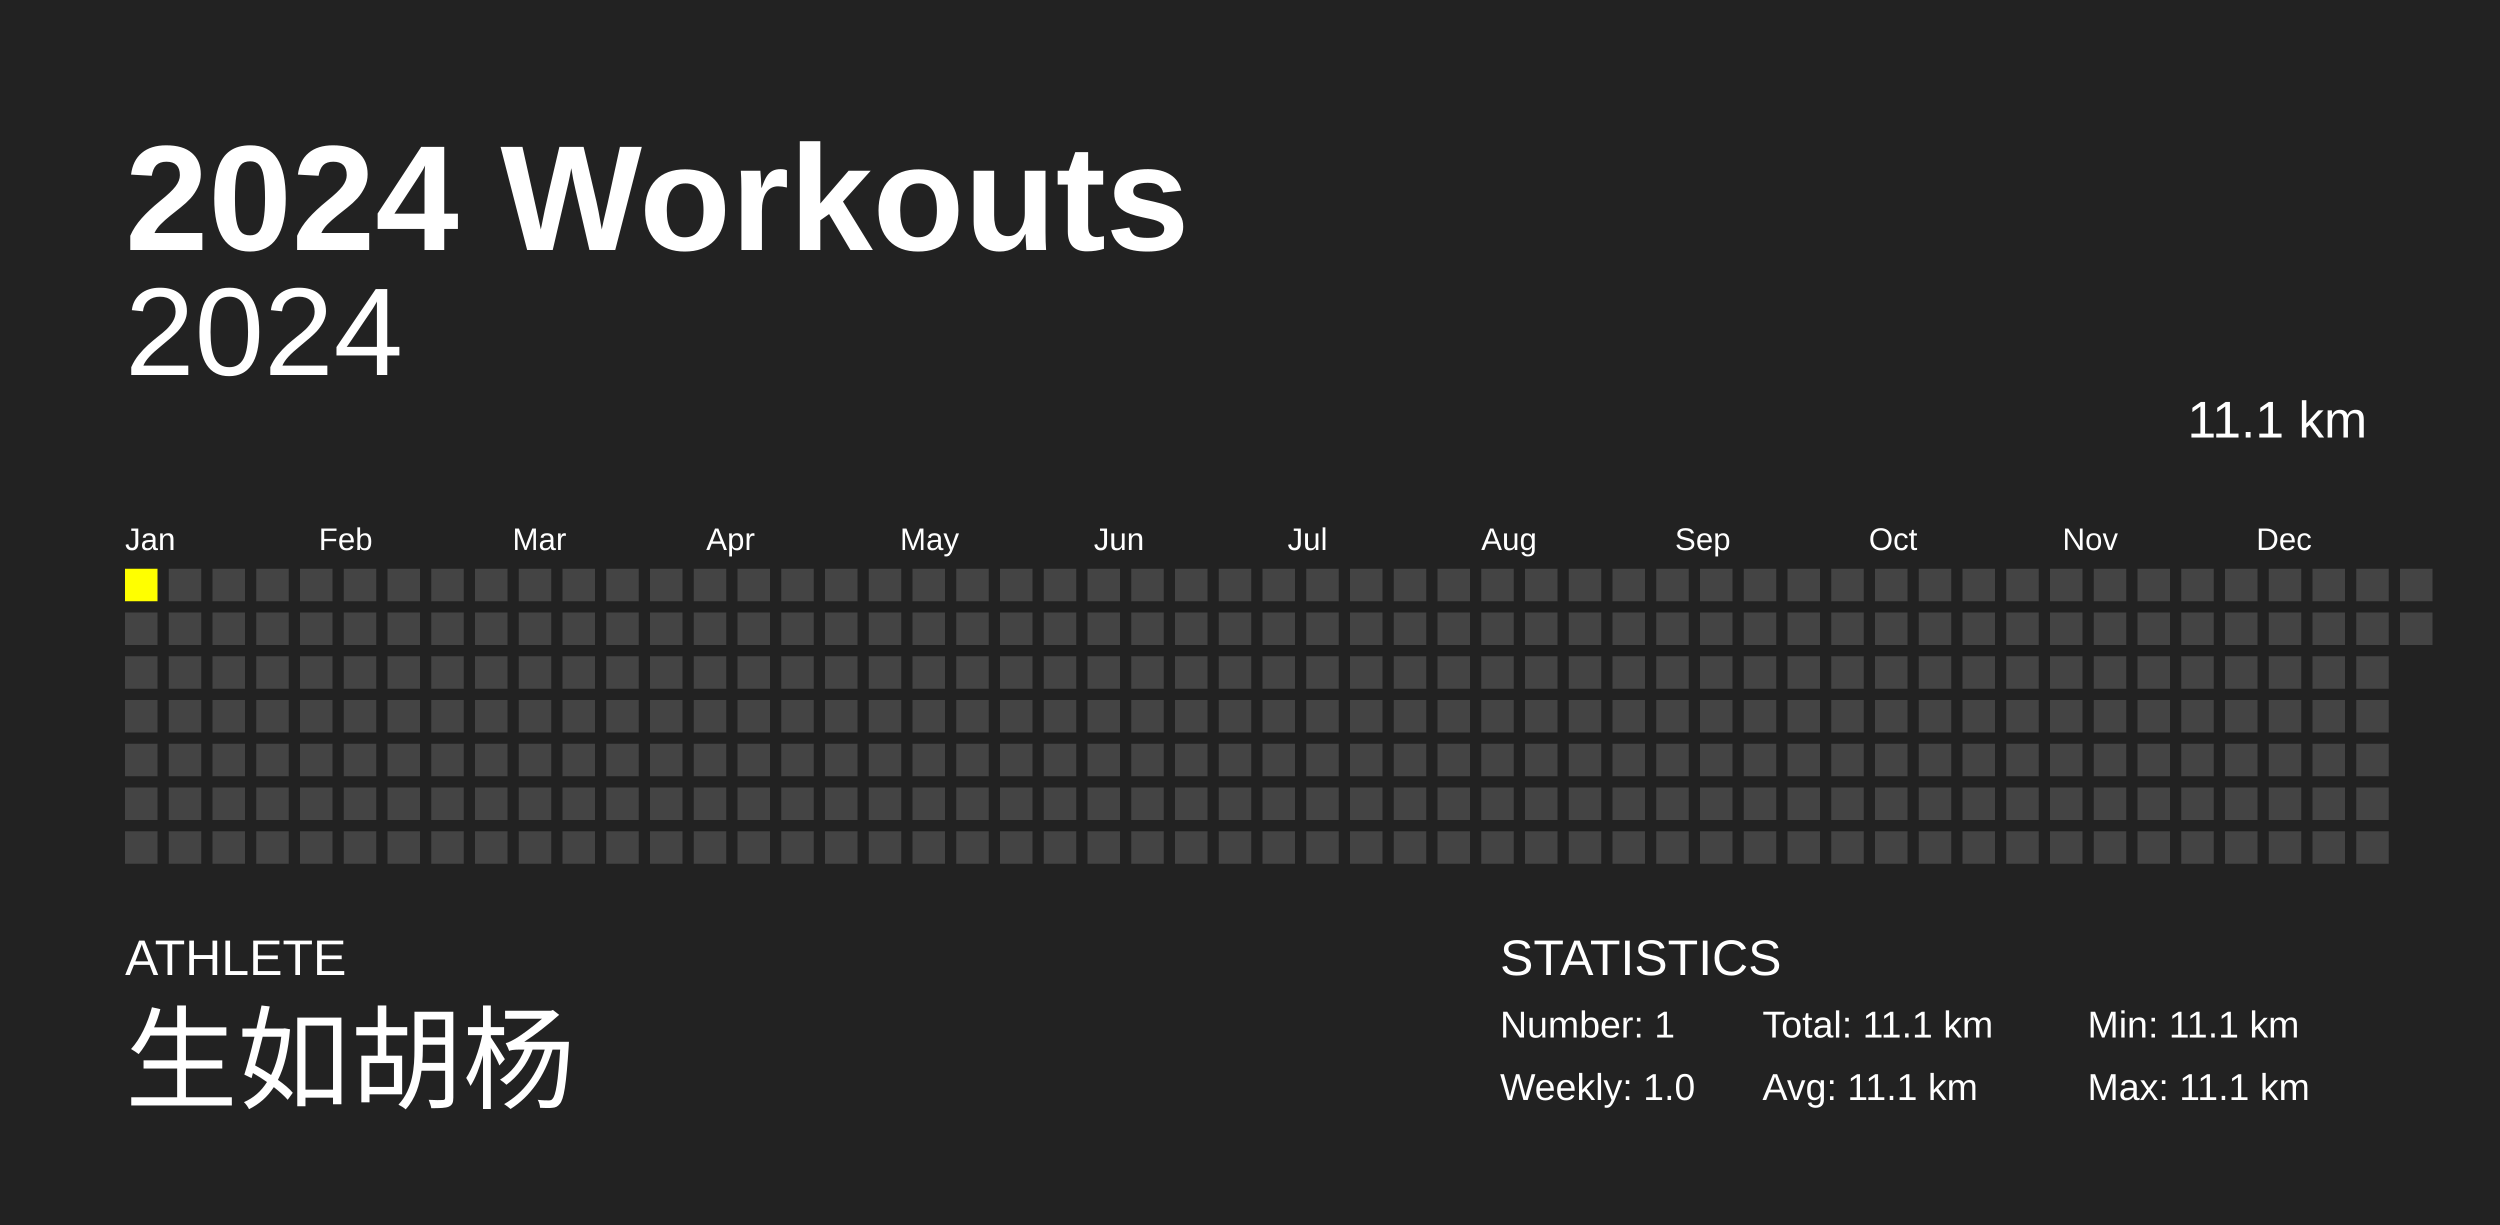
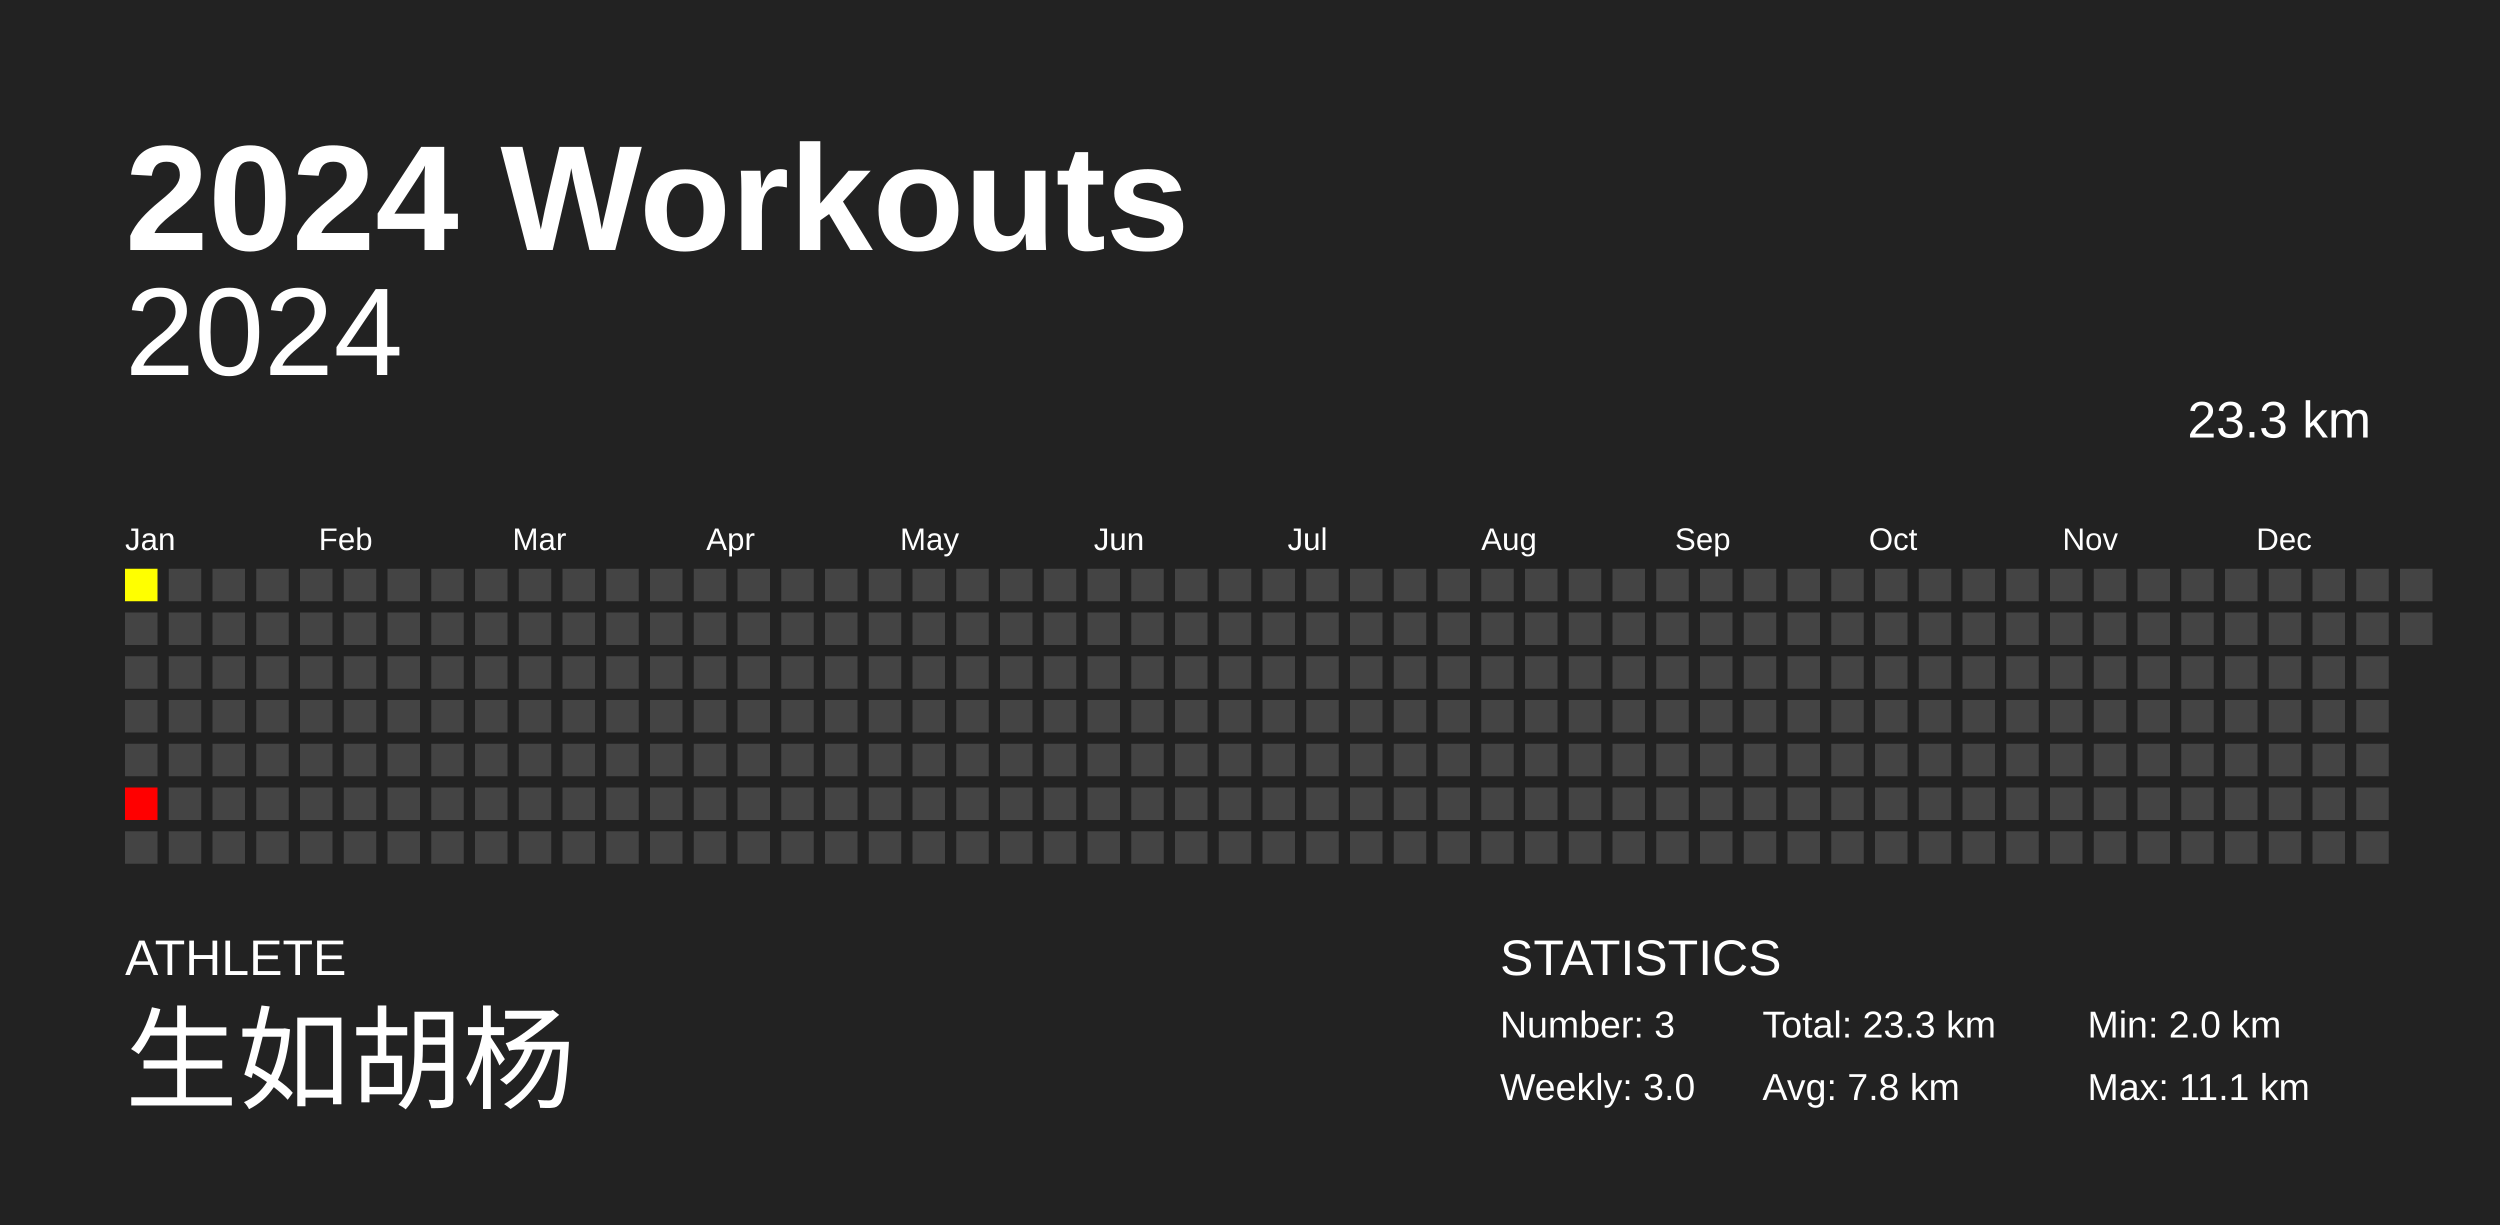
<svg xmlns="http://www.w3.org/2000/svg" baseProfile="full" height="98mm" version="1.1" viewBox="0,0,200,98" width="200mm">
  <defs />
  <rect fill="#222222" height="98" width="200" x="0" y="0" />
  <text fill="#FFFFFF" style="font-size:12px; font-family:Arial; font-weight:bold;" x="10" y="20">2024 Workouts</text>
  <text fill="#FFFFFF" style="font-size:4px; font-family:Arial" x="10" y="78">ATHLETE</text>
  <text fill="#FFFFFF" style="font-size:9px; font-family:Arial" x="10" y="88">生如胡杨</text>
  <text fill="#FFFFFF" style="font-size:4px; font-family:Arial" x="120" y="78">STATISTICS</text>
-   <text fill="#FFFFFF" style="font-size:3px; font-family:Arial" x="120" y="83">Number: 1</text>
-   <text fill="#FFFFFF" style="font-size:3px; font-family:Arial" x="120" y="88">Weekly: 1.0</text>
-   <text fill="#FFFFFF" style="font-size:3px; font-family:Arial" x="141" y="83">Total: 11.1 km</text>
-   <text fill="#FFFFFF" style="font-size:3px; font-family:Arial" x="141" y="88">Avg: 11.1 km</text>
-   <text fill="#FFFFFF" style="font-size:3px; font-family:Arial" x="167" y="83">Min: 11.1 km</text>
+   <text fill="#FFFFFF" style="font-size:3px; font-family:Arial" x="120" y="83">Number: 3</text>
+   <text fill="#FFFFFF" style="font-size:3px; font-family:Arial" x="120" y="88">Weekly: 3.0</text>
+   <text fill="#FFFFFF" style="font-size:3px; font-family:Arial" x="141" y="83">Total: 23.3 km</text>
+   <text fill="#FFFFFF" style="font-size:3px; font-family:Arial" x="141" y="88">Avg: 7.8 km</text>
+   <text fill="#FFFFFF" style="font-size:3px; font-family:Arial" x="167" y="83">Min: 2.0 km</text>
  <text fill="#FFFFFF" style="font-size:3px; font-family:Arial" x="167" y="88">Max: 11.1 km</text>
  <text alignment-baseline="hanging" fill="#FFFFFF" style="font-size:10.0px; font-family:Arial;" x="10" y="30">2024</text>
-   <text alignment-baseline="hanging" fill="#FFFFFF" style="font-size:4.125px; font-family:Arial;" x="175" y="35">11.1 km</text>
+   <text alignment-baseline="hanging" fill="#FFFFFF" style="font-size:4.125px; font-family:Arial;" x="175" y="35">23.3 km</text>
  <text fill="#FFFFFF" style="font-size:2.5px; font-family:Arial" x="10.0" y="44">Jan</text>
  <text fill="#FFFFFF" style="font-size:2.5px; font-family:Arial" x="25.5" y="44">Feb</text>
  <text fill="#FFFFFF" style="font-size:2.5px; font-family:Arial" x="41.0" y="44">Mar</text>
  <text fill="#FFFFFF" style="font-size:2.5px; font-family:Arial" x="56.5" y="44">Apr</text>
  <text fill="#FFFFFF" style="font-size:2.5px; font-family:Arial" x="72.0" y="44">May</text>
  <text fill="#FFFFFF" style="font-size:2.5px; font-family:Arial" x="87.5" y="44">Jun</text>
  <text fill="#FFFFFF" style="font-size:2.5px; font-family:Arial" x="103.0" y="44">Jul</text>
  <text fill="#FFFFFF" style="font-size:2.5px; font-family:Arial" x="118.5" y="44">Aug</text>
  <text fill="#FFFFFF" style="font-size:2.5px; font-family:Arial" x="134.0" y="44">Sep</text>
  <text fill="#FFFFFF" style="font-size:2.5px; font-family:Arial" x="149.5" y="44">Oct</text>
  <text fill="#FFFFFF" style="font-size:2.5px; font-family:Arial" x="165.0" y="44">Nov</text>
  <text fill="#FFFFFF" style="font-size:2.5px; font-family:Arial" x="180.5" y="44">Dec</text>
-   <rect fill="yellow" height="2.6" width="2.6" x="10.0" y="45.5" />
+   <rect fill="#ffff00" height="2.6" width="2.6" x="10.0" y="45.5" />
  <rect fill="#444444" height="2.6" width="2.6" x="10.0" y="49.0" />
  <rect fill="#444444" height="2.6" width="2.6" x="10.0" y="52.5" />
  <rect fill="#444444" height="2.6" width="2.6" x="10.0" y="56.0" />
  <rect fill="#444444" height="2.6" width="2.6" x="10.0" y="59.5" />
-   <rect fill="#444444" height="2.6" width="2.6" x="10.0" y="63.0" />
+   <rect fill="#ff0000" height="2.6" width="2.6" x="10.0" y="63.0" />
  <rect fill="#444444" height="2.6" width="2.6" x="10.0" y="66.5" />
  <rect fill="#444444" height="2.6" width="2.6" x="13.5" y="45.5" />
  <rect fill="#444444" height="2.6" width="2.6" x="13.5" y="49.0" />
  <rect fill="#444444" height="2.6" width="2.6" x="13.5" y="52.5" />
  <rect fill="#444444" height="2.6" width="2.6" x="13.5" y="56.0" />
  <rect fill="#444444" height="2.6" width="2.6" x="13.5" y="59.5" />
  <rect fill="#444444" height="2.6" width="2.6" x="13.5" y="63.0" />
  <rect fill="#444444" height="2.6" width="2.6" x="13.5" y="66.5" />
  <rect fill="#444444" height="2.6" width="2.6" x="17.0" y="45.5" />
  <rect fill="#444444" height="2.6" width="2.6" x="17.0" y="49.0" />
  <rect fill="#444444" height="2.6" width="2.6" x="17.0" y="52.5" />
  <rect fill="#444444" height="2.6" width="2.6" x="17.0" y="56.0" />
  <rect fill="#444444" height="2.6" width="2.6" x="17.0" y="59.5" />
  <rect fill="#444444" height="2.6" width="2.6" x="17.0" y="63.0" />
  <rect fill="#444444" height="2.6" width="2.6" x="17.0" y="66.5" />
  <rect fill="#444444" height="2.6" width="2.6" x="20.5" y="45.5" />
  <rect fill="#444444" height="2.6" width="2.6" x="20.5" y="49.0" />
  <rect fill="#444444" height="2.6" width="2.6" x="20.5" y="52.5" />
  <rect fill="#444444" height="2.6" width="2.6" x="20.5" y="56.0" />
  <rect fill="#444444" height="2.6" width="2.6" x="20.5" y="59.5" />
  <rect fill="#444444" height="2.6" width="2.6" x="20.5" y="63.0" />
  <rect fill="#444444" height="2.6" width="2.6" x="20.5" y="66.5" />
  <rect fill="#444444" height="2.6" width="2.6" x="24.0" y="45.5" />
  <rect fill="#444444" height="2.6" width="2.6" x="24.0" y="49.0" />
  <rect fill="#444444" height="2.6" width="2.6" x="24.0" y="52.5" />
  <rect fill="#444444" height="2.6" width="2.6" x="24.0" y="56.0" />
  <rect fill="#444444" height="2.6" width="2.6" x="24.0" y="59.5" />
  <rect fill="#444444" height="2.6" width="2.6" x="24.0" y="63.0" />
  <rect fill="#444444" height="2.6" width="2.6" x="24.0" y="66.5" />
  <rect fill="#444444" height="2.6" width="2.6" x="27.5" y="45.5" />
  <rect fill="#444444" height="2.6" width="2.6" x="27.5" y="49.0" />
  <rect fill="#444444" height="2.6" width="2.6" x="27.5" y="52.5" />
  <rect fill="#444444" height="2.6" width="2.6" x="27.5" y="56.0" />
  <rect fill="#444444" height="2.6" width="2.6" x="27.5" y="59.5" />
  <rect fill="#444444" height="2.6" width="2.6" x="27.5" y="63.0" />
  <rect fill="#444444" height="2.6" width="2.6" x="27.5" y="66.5" />
  <rect fill="#444444" height="2.6" width="2.6" x="31.0" y="45.5" />
  <rect fill="#444444" height="2.6" width="2.6" x="31.0" y="49.0" />
  <rect fill="#444444" height="2.6" width="2.6" x="31.0" y="52.5" />
  <rect fill="#444444" height="2.6" width="2.6" x="31.0" y="56.0" />
  <rect fill="#444444" height="2.6" width="2.6" x="31.0" y="59.5" />
  <rect fill="#444444" height="2.6" width="2.6" x="31.0" y="63.0" />
  <rect fill="#444444" height="2.6" width="2.6" x="31.0" y="66.5" />
  <rect fill="#444444" height="2.6" width="2.6" x="34.5" y="45.5" />
  <rect fill="#444444" height="2.6" width="2.6" x="34.5" y="49.0" />
  <rect fill="#444444" height="2.6" width="2.6" x="34.5" y="52.5" />
  <rect fill="#444444" height="2.6" width="2.6" x="34.5" y="56.0" />
  <rect fill="#444444" height="2.6" width="2.6" x="34.5" y="59.5" />
  <rect fill="#444444" height="2.6" width="2.6" x="34.5" y="63.0" />
  <rect fill="#444444" height="2.6" width="2.6" x="34.5" y="66.5" />
  <rect fill="#444444" height="2.6" width="2.6" x="38.0" y="45.5" />
  <rect fill="#444444" height="2.6" width="2.6" x="38.0" y="49.0" />
  <rect fill="#444444" height="2.6" width="2.6" x="38.0" y="52.5" />
  <rect fill="#444444" height="2.6" width="2.6" x="38.0" y="56.0" />
  <rect fill="#444444" height="2.6" width="2.6" x="38.0" y="59.5" />
  <rect fill="#444444" height="2.6" width="2.6" x="38.0" y="63.0" />
  <rect fill="#444444" height="2.6" width="2.6" x="38.0" y="66.5" />
  <rect fill="#444444" height="2.6" width="2.6" x="41.5" y="45.5" />
  <rect fill="#444444" height="2.6" width="2.6" x="41.5" y="49.0" />
  <rect fill="#444444" height="2.6" width="2.6" x="41.5" y="52.5" />
  <rect fill="#444444" height="2.6" width="2.6" x="41.5" y="56.0" />
  <rect fill="#444444" height="2.6" width="2.6" x="41.5" y="59.5" />
  <rect fill="#444444" height="2.6" width="2.6" x="41.5" y="63.0" />
  <rect fill="#444444" height="2.6" width="2.6" x="41.5" y="66.5" />
  <rect fill="#444444" height="2.6" width="2.6" x="45.0" y="45.5" />
  <rect fill="#444444" height="2.6" width="2.6" x="45.0" y="49.0" />
  <rect fill="#444444" height="2.6" width="2.6" x="45.0" y="52.5" />
  <rect fill="#444444" height="2.6" width="2.6" x="45.0" y="56.0" />
  <rect fill="#444444" height="2.6" width="2.6" x="45.0" y="59.5" />
  <rect fill="#444444" height="2.6" width="2.6" x="45.0" y="63.0" />
  <rect fill="#444444" height="2.6" width="2.6" x="45.0" y="66.5" />
  <rect fill="#444444" height="2.6" width="2.6" x="48.5" y="45.5" />
  <rect fill="#444444" height="2.6" width="2.6" x="48.5" y="49.0" />
  <rect fill="#444444" height="2.6" width="2.6" x="48.5" y="52.5" />
  <rect fill="#444444" height="2.6" width="2.6" x="48.5" y="56.0" />
  <rect fill="#444444" height="2.6" width="2.6" x="48.5" y="59.5" />
  <rect fill="#444444" height="2.6" width="2.6" x="48.5" y="63.0" />
  <rect fill="#444444" height="2.6" width="2.6" x="48.5" y="66.5" />
  <rect fill="#444444" height="2.6" width="2.6" x="52.0" y="45.5" />
  <rect fill="#444444" height="2.6" width="2.6" x="52.0" y="49.0" />
  <rect fill="#444444" height="2.6" width="2.6" x="52.0" y="52.5" />
  <rect fill="#444444" height="2.6" width="2.6" x="52.0" y="56.0" />
  <rect fill="#444444" height="2.6" width="2.6" x="52.0" y="59.5" />
  <rect fill="#444444" height="2.6" width="2.6" x="52.0" y="63.0" />
  <rect fill="#444444" height="2.6" width="2.6" x="52.0" y="66.5" />
  <rect fill="#444444" height="2.6" width="2.6" x="55.5" y="45.5" />
  <rect fill="#444444" height="2.6" width="2.6" x="55.5" y="49.0" />
  <rect fill="#444444" height="2.6" width="2.6" x="55.5" y="52.5" />
  <rect fill="#444444" height="2.6" width="2.6" x="55.5" y="56.0" />
  <rect fill="#444444" height="2.6" width="2.6" x="55.5" y="59.5" />
  <rect fill="#444444" height="2.6" width="2.6" x="55.5" y="63.0" />
  <rect fill="#444444" height="2.6" width="2.6" x="55.5" y="66.5" />
  <rect fill="#444444" height="2.6" width="2.6" x="59.0" y="45.5" />
  <rect fill="#444444" height="2.6" width="2.6" x="59.0" y="49.0" />
  <rect fill="#444444" height="2.6" width="2.6" x="59.0" y="52.5" />
  <rect fill="#444444" height="2.6" width="2.6" x="59.0" y="56.0" />
  <rect fill="#444444" height="2.6" width="2.6" x="59.0" y="59.5" />
  <rect fill="#444444" height="2.6" width="2.6" x="59.0" y="63.0" />
  <rect fill="#444444" height="2.6" width="2.6" x="59.0" y="66.5" />
  <rect fill="#444444" height="2.6" width="2.6" x="62.5" y="45.5" />
  <rect fill="#444444" height="2.6" width="2.6" x="62.5" y="49.0" />
  <rect fill="#444444" height="2.6" width="2.6" x="62.5" y="52.5" />
  <rect fill="#444444" height="2.6" width="2.6" x="62.5" y="56.0" />
  <rect fill="#444444" height="2.6" width="2.6" x="62.5" y="59.5" />
  <rect fill="#444444" height="2.6" width="2.6" x="62.5" y="63.0" />
  <rect fill="#444444" height="2.6" width="2.6" x="62.5" y="66.5" />
  <rect fill="#444444" height="2.6" width="2.6" x="66.0" y="45.5" />
  <rect fill="#444444" height="2.6" width="2.6" x="66.0" y="49.0" />
  <rect fill="#444444" height="2.6" width="2.6" x="66.0" y="52.5" />
  <rect fill="#444444" height="2.6" width="2.6" x="66.0" y="56.0" />
  <rect fill="#444444" height="2.6" width="2.6" x="66.0" y="59.5" />
  <rect fill="#444444" height="2.6" width="2.6" x="66.0" y="63.0" />
  <rect fill="#444444" height="2.6" width="2.6" x="66.0" y="66.5" />
  <rect fill="#444444" height="2.6" width="2.6" x="69.5" y="45.5" />
  <rect fill="#444444" height="2.6" width="2.6" x="69.5" y="49.0" />
  <rect fill="#444444" height="2.6" width="2.6" x="69.5" y="52.5" />
  <rect fill="#444444" height="2.6" width="2.6" x="69.5" y="56.0" />
  <rect fill="#444444" height="2.6" width="2.6" x="69.5" y="59.5" />
  <rect fill="#444444" height="2.6" width="2.6" x="69.5" y="63.0" />
  <rect fill="#444444" height="2.6" width="2.6" x="69.5" y="66.5" />
  <rect fill="#444444" height="2.6" width="2.6" x="73.0" y="45.5" />
  <rect fill="#444444" height="2.6" width="2.6" x="73.0" y="49.0" />
  <rect fill="#444444" height="2.6" width="2.6" x="73.0" y="52.5" />
  <rect fill="#444444" height="2.6" width="2.6" x="73.0" y="56.0" />
  <rect fill="#444444" height="2.6" width="2.6" x="73.0" y="59.5" />
  <rect fill="#444444" height="2.6" width="2.6" x="73.0" y="63.0" />
  <rect fill="#444444" height="2.6" width="2.6" x="73.0" y="66.5" />
  <rect fill="#444444" height="2.6" width="2.6" x="76.5" y="45.5" />
  <rect fill="#444444" height="2.6" width="2.6" x="76.5" y="49.0" />
  <rect fill="#444444" height="2.6" width="2.6" x="76.5" y="52.5" />
  <rect fill="#444444" height="2.6" width="2.6" x="76.5" y="56.0" />
  <rect fill="#444444" height="2.6" width="2.6" x="76.5" y="59.5" />
  <rect fill="#444444" height="2.6" width="2.6" x="76.5" y="63.0" />
  <rect fill="#444444" height="2.6" width="2.6" x="76.5" y="66.5" />
  <rect fill="#444444" height="2.6" width="2.6" x="80.0" y="45.5" />
  <rect fill="#444444" height="2.6" width="2.6" x="80.0" y="49.0" />
  <rect fill="#444444" height="2.6" width="2.6" x="80.0" y="52.5" />
  <rect fill="#444444" height="2.6" width="2.6" x="80.0" y="56.0" />
  <rect fill="#444444" height="2.6" width="2.6" x="80.0" y="59.5" />
  <rect fill="#444444" height="2.6" width="2.6" x="80.0" y="63.0" />
  <rect fill="#444444" height="2.6" width="2.6" x="80.0" y="66.5" />
  <rect fill="#444444" height="2.6" width="2.6" x="83.5" y="45.5" />
  <rect fill="#444444" height="2.6" width="2.6" x="83.5" y="49.0" />
  <rect fill="#444444" height="2.6" width="2.6" x="83.5" y="52.5" />
  <rect fill="#444444" height="2.6" width="2.6" x="83.5" y="56.0" />
  <rect fill="#444444" height="2.6" width="2.6" x="83.5" y="59.5" />
  <rect fill="#444444" height="2.6" width="2.6" x="83.5" y="63.0" />
  <rect fill="#444444" height="2.6" width="2.6" x="83.5" y="66.5" />
  <rect fill="#444444" height="2.6" width="2.6" x="87.0" y="45.5" />
  <rect fill="#444444" height="2.6" width="2.6" x="87.0" y="49.0" />
  <rect fill="#444444" height="2.6" width="2.6" x="87.0" y="52.5" />
  <rect fill="#444444" height="2.6" width="2.6" x="87.0" y="56.0" />
  <rect fill="#444444" height="2.6" width="2.6" x="87.0" y="59.5" />
  <rect fill="#444444" height="2.6" width="2.6" x="87.0" y="63.0" />
  <rect fill="#444444" height="2.6" width="2.6" x="87.0" y="66.5" />
  <rect fill="#444444" height="2.6" width="2.6" x="90.5" y="45.5" />
  <rect fill="#444444" height="2.6" width="2.6" x="90.5" y="49.0" />
  <rect fill="#444444" height="2.6" width="2.6" x="90.5" y="52.5" />
  <rect fill="#444444" height="2.6" width="2.6" x="90.5" y="56.0" />
  <rect fill="#444444" height="2.6" width="2.6" x="90.5" y="59.5" />
  <rect fill="#444444" height="2.6" width="2.6" x="90.5" y="63.0" />
  <rect fill="#444444" height="2.6" width="2.6" x="90.5" y="66.5" />
  <rect fill="#444444" height="2.6" width="2.6" x="94.0" y="45.5" />
  <rect fill="#444444" height="2.6" width="2.6" x="94.0" y="49.0" />
  <rect fill="#444444" height="2.6" width="2.6" x="94.0" y="52.5" />
  <rect fill="#444444" height="2.6" width="2.6" x="94.0" y="56.0" />
  <rect fill="#444444" height="2.6" width="2.6" x="94.0" y="59.5" />
  <rect fill="#444444" height="2.6" width="2.6" x="94.0" y="63.0" />
  <rect fill="#444444" height="2.6" width="2.6" x="94.0" y="66.5" />
  <rect fill="#444444" height="2.6" width="2.6" x="97.5" y="45.5" />
  <rect fill="#444444" height="2.6" width="2.6" x="97.5" y="49.0" />
  <rect fill="#444444" height="2.6" width="2.6" x="97.5" y="52.5" />
  <rect fill="#444444" height="2.6" width="2.6" x="97.5" y="56.0" />
  <rect fill="#444444" height="2.6" width="2.6" x="97.5" y="59.5" />
  <rect fill="#444444" height="2.6" width="2.6" x="97.5" y="63.0" />
  <rect fill="#444444" height="2.6" width="2.6" x="97.5" y="66.5" />
  <rect fill="#444444" height="2.6" width="2.6" x="101.0" y="45.5" />
  <rect fill="#444444" height="2.6" width="2.6" x="101.0" y="49.0" />
  <rect fill="#444444" height="2.6" width="2.6" x="101.0" y="52.5" />
  <rect fill="#444444" height="2.6" width="2.6" x="101.0" y="56.0" />
  <rect fill="#444444" height="2.6" width="2.6" x="101.0" y="59.5" />
  <rect fill="#444444" height="2.6" width="2.6" x="101.0" y="63.0" />
  <rect fill="#444444" height="2.6" width="2.6" x="101.0" y="66.5" />
  <rect fill="#444444" height="2.6" width="2.6" x="104.5" y="45.5" />
  <rect fill="#444444" height="2.6" width="2.6" x="104.5" y="49.0" />
  <rect fill="#444444" height="2.6" width="2.6" x="104.5" y="52.5" />
  <rect fill="#444444" height="2.6" width="2.6" x="104.5" y="56.0" />
  <rect fill="#444444" height="2.6" width="2.6" x="104.5" y="59.5" />
  <rect fill="#444444" height="2.6" width="2.6" x="104.5" y="63.0" />
  <rect fill="#444444" height="2.6" width="2.6" x="104.5" y="66.5" />
  <rect fill="#444444" height="2.6" width="2.6" x="108.0" y="45.5" />
  <rect fill="#444444" height="2.6" width="2.6" x="108.0" y="49.0" />
  <rect fill="#444444" height="2.6" width="2.6" x="108.0" y="52.5" />
  <rect fill="#444444" height="2.6" width="2.6" x="108.0" y="56.0" />
  <rect fill="#444444" height="2.6" width="2.6" x="108.0" y="59.5" />
  <rect fill="#444444" height="2.6" width="2.6" x="108.0" y="63.0" />
  <rect fill="#444444" height="2.6" width="2.6" x="108.0" y="66.5" />
  <rect fill="#444444" height="2.6" width="2.6" x="111.5" y="45.5" />
  <rect fill="#444444" height="2.6" width="2.6" x="111.5" y="49.0" />
  <rect fill="#444444" height="2.6" width="2.6" x="111.5" y="52.5" />
  <rect fill="#444444" height="2.6" width="2.6" x="111.5" y="56.0" />
  <rect fill="#444444" height="2.6" width="2.6" x="111.5" y="59.5" />
  <rect fill="#444444" height="2.6" width="2.6" x="111.5" y="63.0" />
  <rect fill="#444444" height="2.6" width="2.6" x="111.5" y="66.5" />
  <rect fill="#444444" height="2.6" width="2.6" x="115.0" y="45.5" />
  <rect fill="#444444" height="2.6" width="2.6" x="115.0" y="49.0" />
  <rect fill="#444444" height="2.6" width="2.6" x="115.0" y="52.5" />
  <rect fill="#444444" height="2.6" width="2.6" x="115.0" y="56.0" />
  <rect fill="#444444" height="2.6" width="2.6" x="115.0" y="59.5" />
  <rect fill="#444444" height="2.6" width="2.6" x="115.0" y="63.0" />
  <rect fill="#444444" height="2.6" width="2.6" x="115.0" y="66.5" />
  <rect fill="#444444" height="2.6" width="2.6" x="118.5" y="45.5" />
  <rect fill="#444444" height="2.6" width="2.6" x="118.5" y="49.0" />
  <rect fill="#444444" height="2.6" width="2.6" x="118.5" y="52.5" />
  <rect fill="#444444" height="2.6" width="2.6" x="118.5" y="56.0" />
  <rect fill="#444444" height="2.6" width="2.6" x="118.5" y="59.5" />
  <rect fill="#444444" height="2.6" width="2.6" x="118.5" y="63.0" />
  <rect fill="#444444" height="2.6" width="2.6" x="118.5" y="66.5" />
  <rect fill="#444444" height="2.6" width="2.6" x="122.0" y="45.5" />
  <rect fill="#444444" height="2.6" width="2.6" x="122.0" y="49.0" />
  <rect fill="#444444" height="2.6" width="2.6" x="122.0" y="52.5" />
  <rect fill="#444444" height="2.6" width="2.6" x="122.0" y="56.0" />
  <rect fill="#444444" height="2.6" width="2.6" x="122.0" y="59.5" />
  <rect fill="#444444" height="2.6" width="2.6" x="122.0" y="63.0" />
  <rect fill="#444444" height="2.6" width="2.6" x="122.0" y="66.5" />
  <rect fill="#444444" height="2.6" width="2.6" x="125.5" y="45.5" />
  <rect fill="#444444" height="2.6" width="2.6" x="125.5" y="49.0" />
  <rect fill="#444444" height="2.6" width="2.6" x="125.5" y="52.5" />
  <rect fill="#444444" height="2.6" width="2.6" x="125.5" y="56.0" />
  <rect fill="#444444" height="2.6" width="2.6" x="125.5" y="59.5" />
  <rect fill="#444444" height="2.6" width="2.6" x="125.5" y="63.0" />
  <rect fill="#444444" height="2.6" width="2.6" x="125.5" y="66.5" />
  <rect fill="#444444" height="2.6" width="2.6" x="129.0" y="45.5" />
  <rect fill="#444444" height="2.6" width="2.6" x="129.0" y="49.0" />
  <rect fill="#444444" height="2.6" width="2.6" x="129.0" y="52.5" />
  <rect fill="#444444" height="2.6" width="2.6" x="129.0" y="56.0" />
  <rect fill="#444444" height="2.6" width="2.6" x="129.0" y="59.5" />
  <rect fill="#444444" height="2.6" width="2.6" x="129.0" y="63.0" />
  <rect fill="#444444" height="2.6" width="2.6" x="129.0" y="66.5" />
  <rect fill="#444444" height="2.6" width="2.6" x="132.5" y="45.5" />
  <rect fill="#444444" height="2.6" width="2.6" x="132.5" y="49.0" />
  <rect fill="#444444" height="2.6" width="2.6" x="132.5" y="52.5" />
  <rect fill="#444444" height="2.6" width="2.6" x="132.5" y="56.0" />
  <rect fill="#444444" height="2.6" width="2.6" x="132.5" y="59.5" />
  <rect fill="#444444" height="2.6" width="2.6" x="132.5" y="63.0" />
  <rect fill="#444444" height="2.6" width="2.6" x="132.5" y="66.5" />
  <rect fill="#444444" height="2.6" width="2.6" x="136.0" y="45.5" />
  <rect fill="#444444" height="2.6" width="2.6" x="136.0" y="49.0" />
  <rect fill="#444444" height="2.6" width="2.6" x="136.0" y="52.5" />
  <rect fill="#444444" height="2.6" width="2.6" x="136.0" y="56.0" />
  <rect fill="#444444" height="2.6" width="2.6" x="136.0" y="59.5" />
  <rect fill="#444444" height="2.6" width="2.6" x="136.0" y="63.0" />
  <rect fill="#444444" height="2.6" width="2.6" x="136.0" y="66.5" />
  <rect fill="#444444" height="2.6" width="2.6" x="139.5" y="45.5" />
  <rect fill="#444444" height="2.6" width="2.6" x="139.5" y="49.0" />
  <rect fill="#444444" height="2.6" width="2.6" x="139.5" y="52.5" />
  <rect fill="#444444" height="2.6" width="2.6" x="139.5" y="56.0" />
  <rect fill="#444444" height="2.6" width="2.6" x="139.5" y="59.5" />
  <rect fill="#444444" height="2.6" width="2.6" x="139.5" y="63.0" />
  <rect fill="#444444" height="2.6" width="2.6" x="139.5" y="66.5" />
  <rect fill="#444444" height="2.6" width="2.6" x="143.0" y="45.5" />
  <rect fill="#444444" height="2.6" width="2.6" x="143.0" y="49.0" />
  <rect fill="#444444" height="2.6" width="2.6" x="143.0" y="52.5" />
  <rect fill="#444444" height="2.6" width="2.6" x="143.0" y="56.0" />
  <rect fill="#444444" height="2.6" width="2.6" x="143.0" y="59.5" />
  <rect fill="#444444" height="2.6" width="2.6" x="143.0" y="63.0" />
  <rect fill="#444444" height="2.6" width="2.6" x="143.0" y="66.5" />
  <rect fill="#444444" height="2.6" width="2.6" x="146.5" y="45.5" />
  <rect fill="#444444" height="2.6" width="2.6" x="146.5" y="49.0" />
  <rect fill="#444444" height="2.6" width="2.6" x="146.5" y="52.5" />
  <rect fill="#444444" height="2.6" width="2.6" x="146.5" y="56.0" />
  <rect fill="#444444" height="2.6" width="2.6" x="146.5" y="59.5" />
  <rect fill="#444444" height="2.6" width="2.6" x="146.5" y="63.0" />
  <rect fill="#444444" height="2.6" width="2.6" x="146.5" y="66.5" />
  <rect fill="#444444" height="2.6" width="2.6" x="150.0" y="45.5" />
  <rect fill="#444444" height="2.6" width="2.6" x="150.0" y="49.0" />
  <rect fill="#444444" height="2.6" width="2.6" x="150.0" y="52.5" />
  <rect fill="#444444" height="2.6" width="2.6" x="150.0" y="56.0" />
  <rect fill="#444444" height="2.6" width="2.6" x="150.0" y="59.5" />
  <rect fill="#444444" height="2.6" width="2.6" x="150.0" y="63.0" />
  <rect fill="#444444" height="2.6" width="2.6" x="150.0" y="66.5" />
  <rect fill="#444444" height="2.6" width="2.6" x="153.5" y="45.5" />
  <rect fill="#444444" height="2.6" width="2.6" x="153.5" y="49.0" />
  <rect fill="#444444" height="2.6" width="2.6" x="153.5" y="52.5" />
  <rect fill="#444444" height="2.6" width="2.6" x="153.5" y="56.0" />
  <rect fill="#444444" height="2.6" width="2.6" x="153.5" y="59.5" />
  <rect fill="#444444" height="2.6" width="2.6" x="153.5" y="63.0" />
  <rect fill="#444444" height="2.6" width="2.6" x="153.5" y="66.5" />
  <rect fill="#444444" height="2.6" width="2.6" x="157.0" y="45.5" />
  <rect fill="#444444" height="2.6" width="2.6" x="157.0" y="49.0" />
  <rect fill="#444444" height="2.6" width="2.6" x="157.0" y="52.5" />
  <rect fill="#444444" height="2.6" width="2.6" x="157.0" y="56.0" />
  <rect fill="#444444" height="2.6" width="2.6" x="157.0" y="59.5" />
  <rect fill="#444444" height="2.6" width="2.6" x="157.0" y="63.0" />
  <rect fill="#444444" height="2.6" width="2.6" x="157.0" y="66.5" />
  <rect fill="#444444" height="2.6" width="2.6" x="160.5" y="45.5" />
  <rect fill="#444444" height="2.6" width="2.6" x="160.5" y="49.0" />
  <rect fill="#444444" height="2.6" width="2.6" x="160.5" y="52.5" />
  <rect fill="#444444" height="2.6" width="2.6" x="160.5" y="56.0" />
  <rect fill="#444444" height="2.6" width="2.6" x="160.5" y="59.5" />
  <rect fill="#444444" height="2.6" width="2.6" x="160.5" y="63.0" />
  <rect fill="#444444" height="2.6" width="2.6" x="160.5" y="66.5" />
  <rect fill="#444444" height="2.6" width="2.6" x="164.0" y="45.5" />
  <rect fill="#444444" height="2.6" width="2.6" x="164.0" y="49.0" />
  <rect fill="#444444" height="2.6" width="2.6" x="164.0" y="52.5" />
  <rect fill="#444444" height="2.6" width="2.6" x="164.0" y="56.0" />
  <rect fill="#444444" height="2.6" width="2.6" x="164.0" y="59.5" />
  <rect fill="#444444" height="2.6" width="2.6" x="164.0" y="63.0" />
  <rect fill="#444444" height="2.6" width="2.6" x="164.0" y="66.5" />
  <rect fill="#444444" height="2.6" width="2.6" x="167.5" y="45.5" />
  <rect fill="#444444" height="2.6" width="2.6" x="167.5" y="49.0" />
  <rect fill="#444444" height="2.6" width="2.6" x="167.5" y="52.5" />
  <rect fill="#444444" height="2.6" width="2.6" x="167.5" y="56.0" />
  <rect fill="#444444" height="2.6" width="2.6" x="167.5" y="59.5" />
  <rect fill="#444444" height="2.6" width="2.6" x="167.5" y="63.0" />
  <rect fill="#444444" height="2.6" width="2.6" x="167.5" y="66.5" />
  <rect fill="#444444" height="2.6" width="2.6" x="171.0" y="45.5" />
  <rect fill="#444444" height="2.6" width="2.6" x="171.0" y="49.0" />
  <rect fill="#444444" height="2.6" width="2.6" x="171.0" y="52.5" />
  <rect fill="#444444" height="2.6" width="2.6" x="171.0" y="56.0" />
  <rect fill="#444444" height="2.6" width="2.6" x="171.0" y="59.5" />
  <rect fill="#444444" height="2.6" width="2.6" x="171.0" y="63.0" />
  <rect fill="#444444" height="2.6" width="2.6" x="171.0" y="66.5" />
  <rect fill="#444444" height="2.6" width="2.6" x="174.5" y="45.5" />
  <rect fill="#444444" height="2.6" width="2.6" x="174.5" y="49.0" />
  <rect fill="#444444" height="2.6" width="2.6" x="174.5" y="52.5" />
  <rect fill="#444444" height="2.6" width="2.6" x="174.5" y="56.0" />
  <rect fill="#444444" height="2.6" width="2.6" x="174.5" y="59.5" />
  <rect fill="#444444" height="2.6" width="2.6" x="174.5" y="63.0" />
  <rect fill="#444444" height="2.6" width="2.6" x="174.5" y="66.5" />
  <rect fill="#444444" height="2.6" width="2.6" x="178.0" y="45.5" />
  <rect fill="#444444" height="2.6" width="2.6" x="178.0" y="49.0" />
  <rect fill="#444444" height="2.6" width="2.6" x="178.0" y="52.5" />
  <rect fill="#444444" height="2.6" width="2.6" x="178.0" y="56.0" />
  <rect fill="#444444" height="2.6" width="2.6" x="178.0" y="59.5" />
  <rect fill="#444444" height="2.6" width="2.6" x="178.0" y="63.0" />
  <rect fill="#444444" height="2.6" width="2.6" x="178.0" y="66.5" />
  <rect fill="#444444" height="2.6" width="2.6" x="181.5" y="45.5" />
  <rect fill="#444444" height="2.6" width="2.6" x="181.5" y="49.0" />
  <rect fill="#444444" height="2.6" width="2.6" x="181.5" y="52.5" />
  <rect fill="#444444" height="2.6" width="2.6" x="181.5" y="56.0" />
  <rect fill="#444444" height="2.6" width="2.6" x="181.5" y="59.5" />
  <rect fill="#444444" height="2.6" width="2.6" x="181.5" y="63.0" />
  <rect fill="#444444" height="2.6" width="2.6" x="181.5" y="66.5" />
  <rect fill="#444444" height="2.6" width="2.6" x="185.0" y="45.5" />
  <rect fill="#444444" height="2.6" width="2.6" x="185.0" y="49.0" />
  <rect fill="#444444" height="2.6" width="2.6" x="185.0" y="52.5" />
  <rect fill="#444444" height="2.6" width="2.6" x="185.0" y="56.0" />
  <rect fill="#444444" height="2.6" width="2.6" x="185.0" y="59.5" />
  <rect fill="#444444" height="2.6" width="2.6" x="185.0" y="63.0" />
  <rect fill="#444444" height="2.6" width="2.6" x="185.0" y="66.5" />
  <rect fill="#444444" height="2.6" width="2.6" x="188.5" y="45.5" />
  <rect fill="#444444" height="2.6" width="2.6" x="188.5" y="49.0" />
  <rect fill="#444444" height="2.6" width="2.6" x="188.5" y="52.5" />
  <rect fill="#444444" height="2.6" width="2.6" x="188.5" y="56.0" />
  <rect fill="#444444" height="2.6" width="2.6" x="188.5" y="59.5" />
  <rect fill="#444444" height="2.6" width="2.6" x="188.5" y="63.0" />
  <rect fill="#444444" height="2.6" width="2.6" x="188.5" y="66.5" />
  <rect fill="#444444" height="2.6" width="2.6" x="192.0" y="45.5" />
  <rect fill="#444444" height="2.6" width="2.6" x="192.0" y="49.0" />
</svg>
